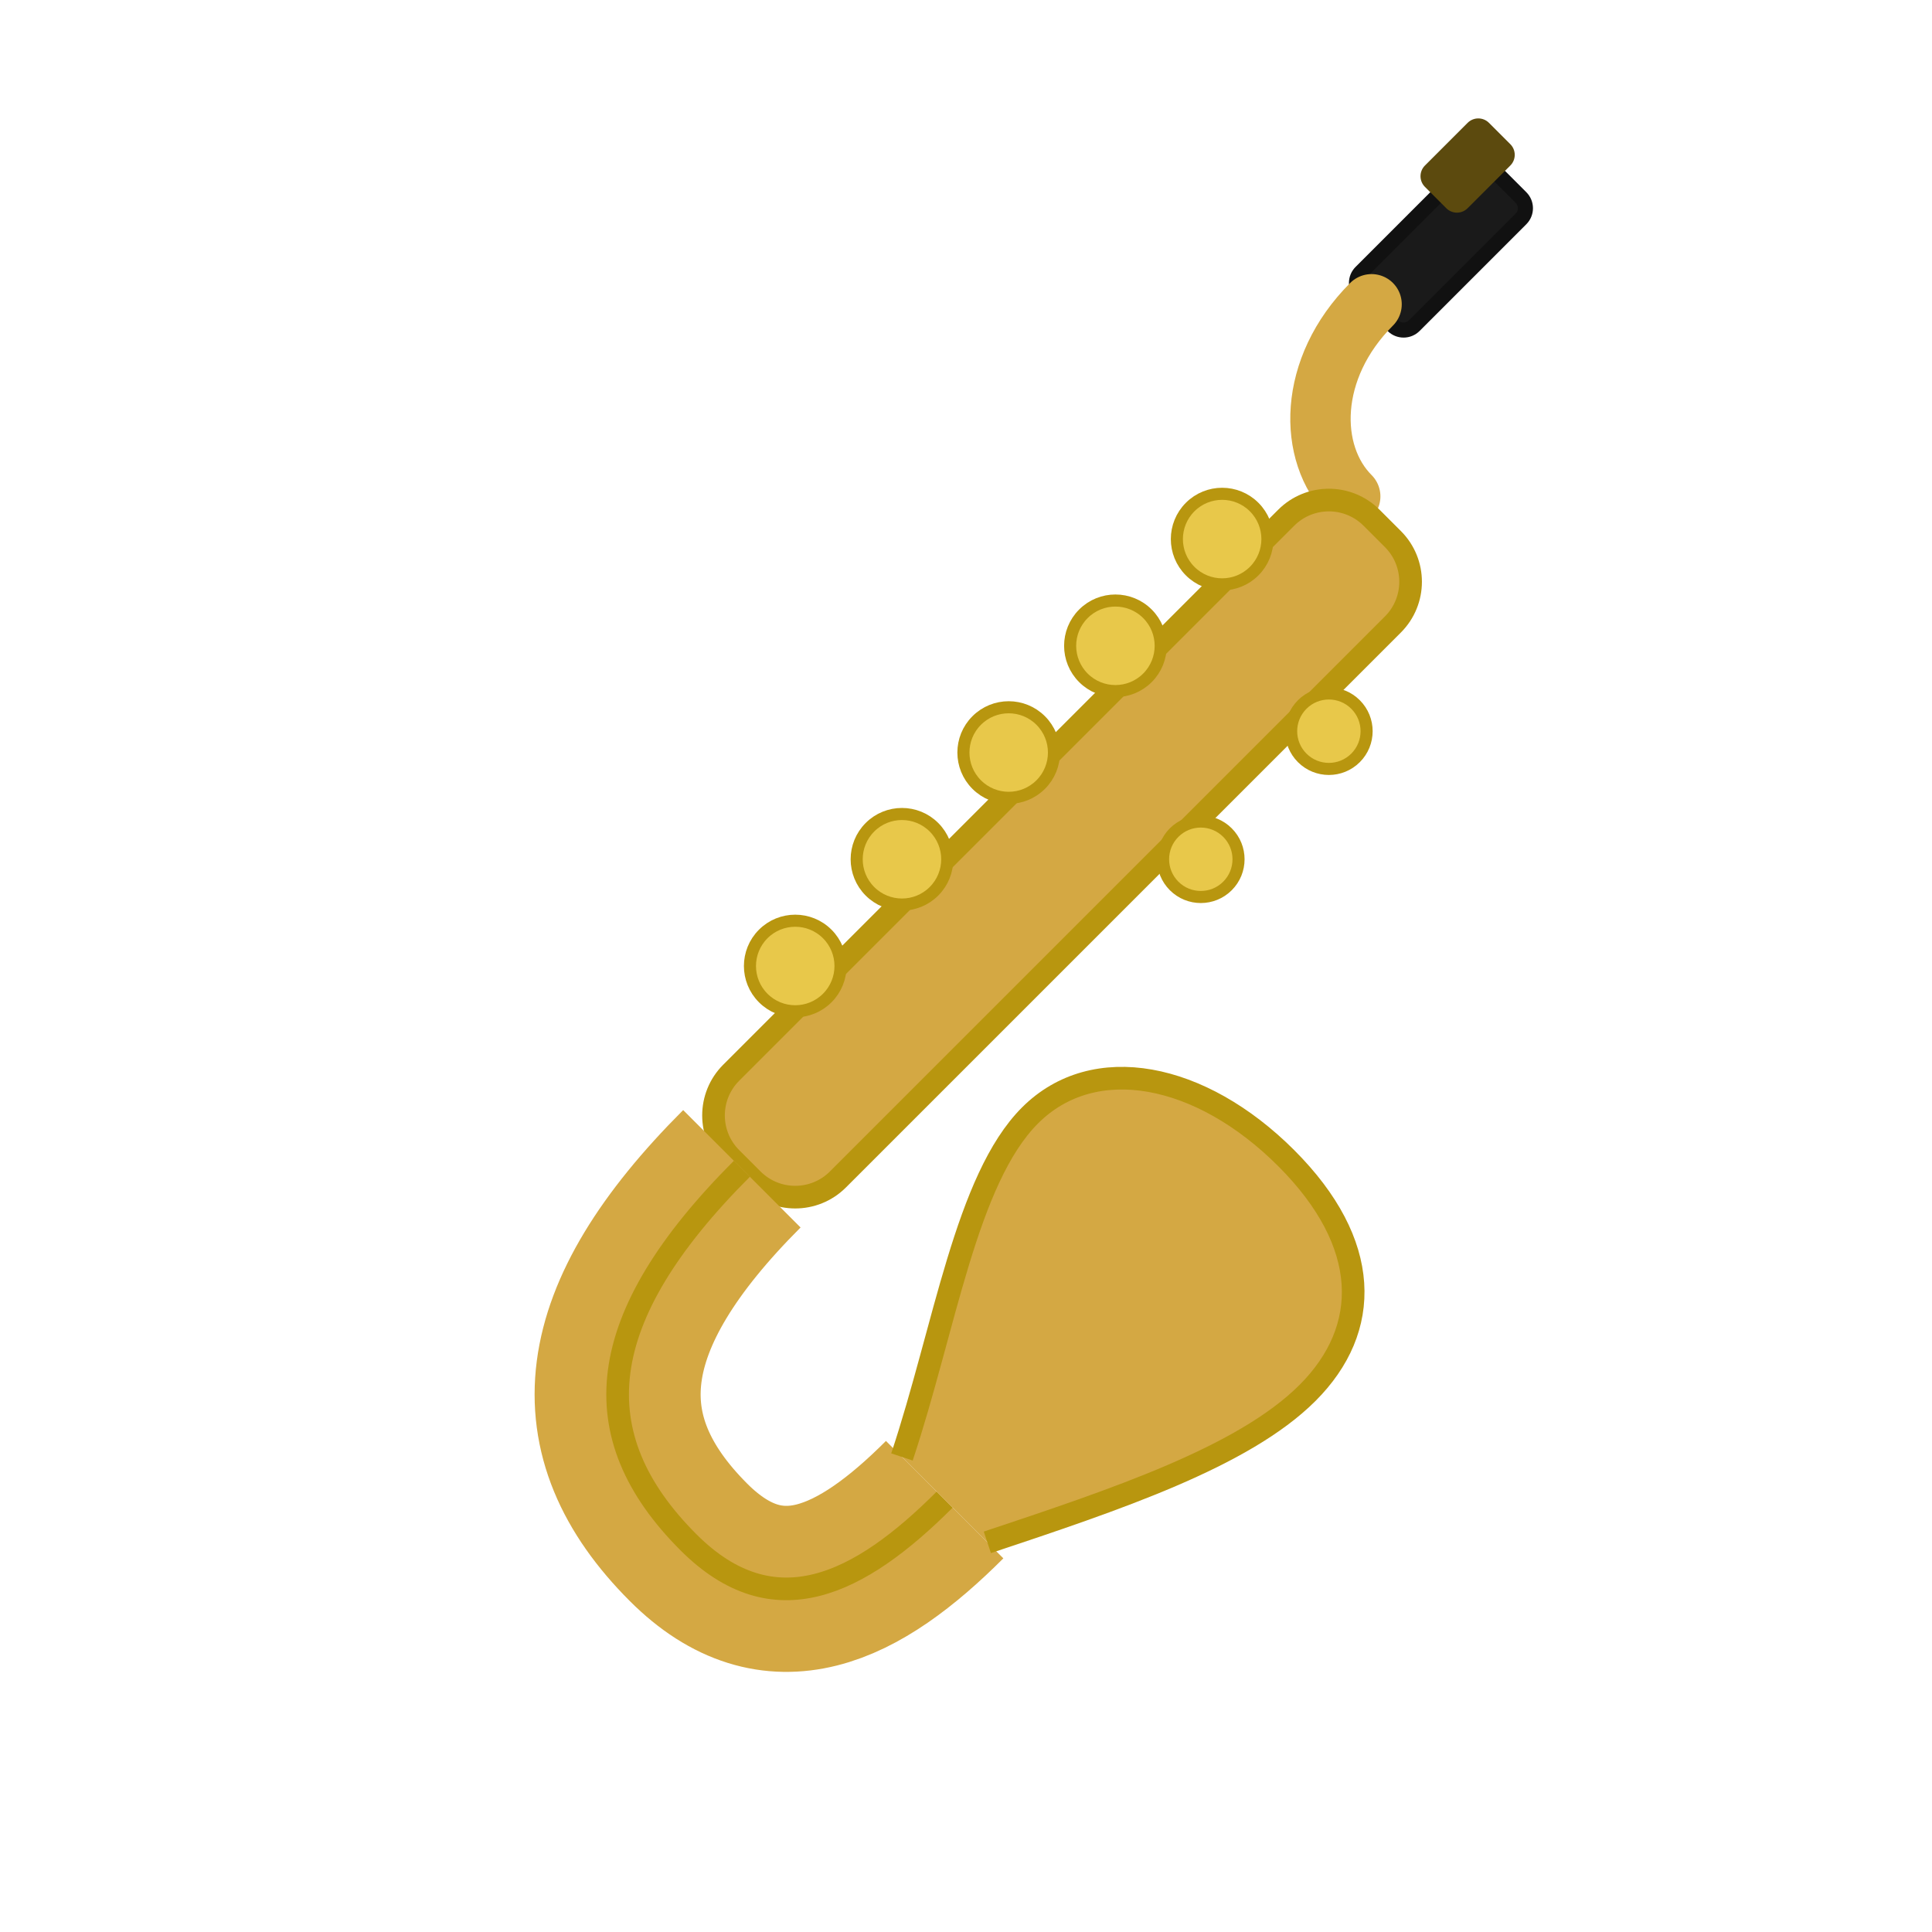
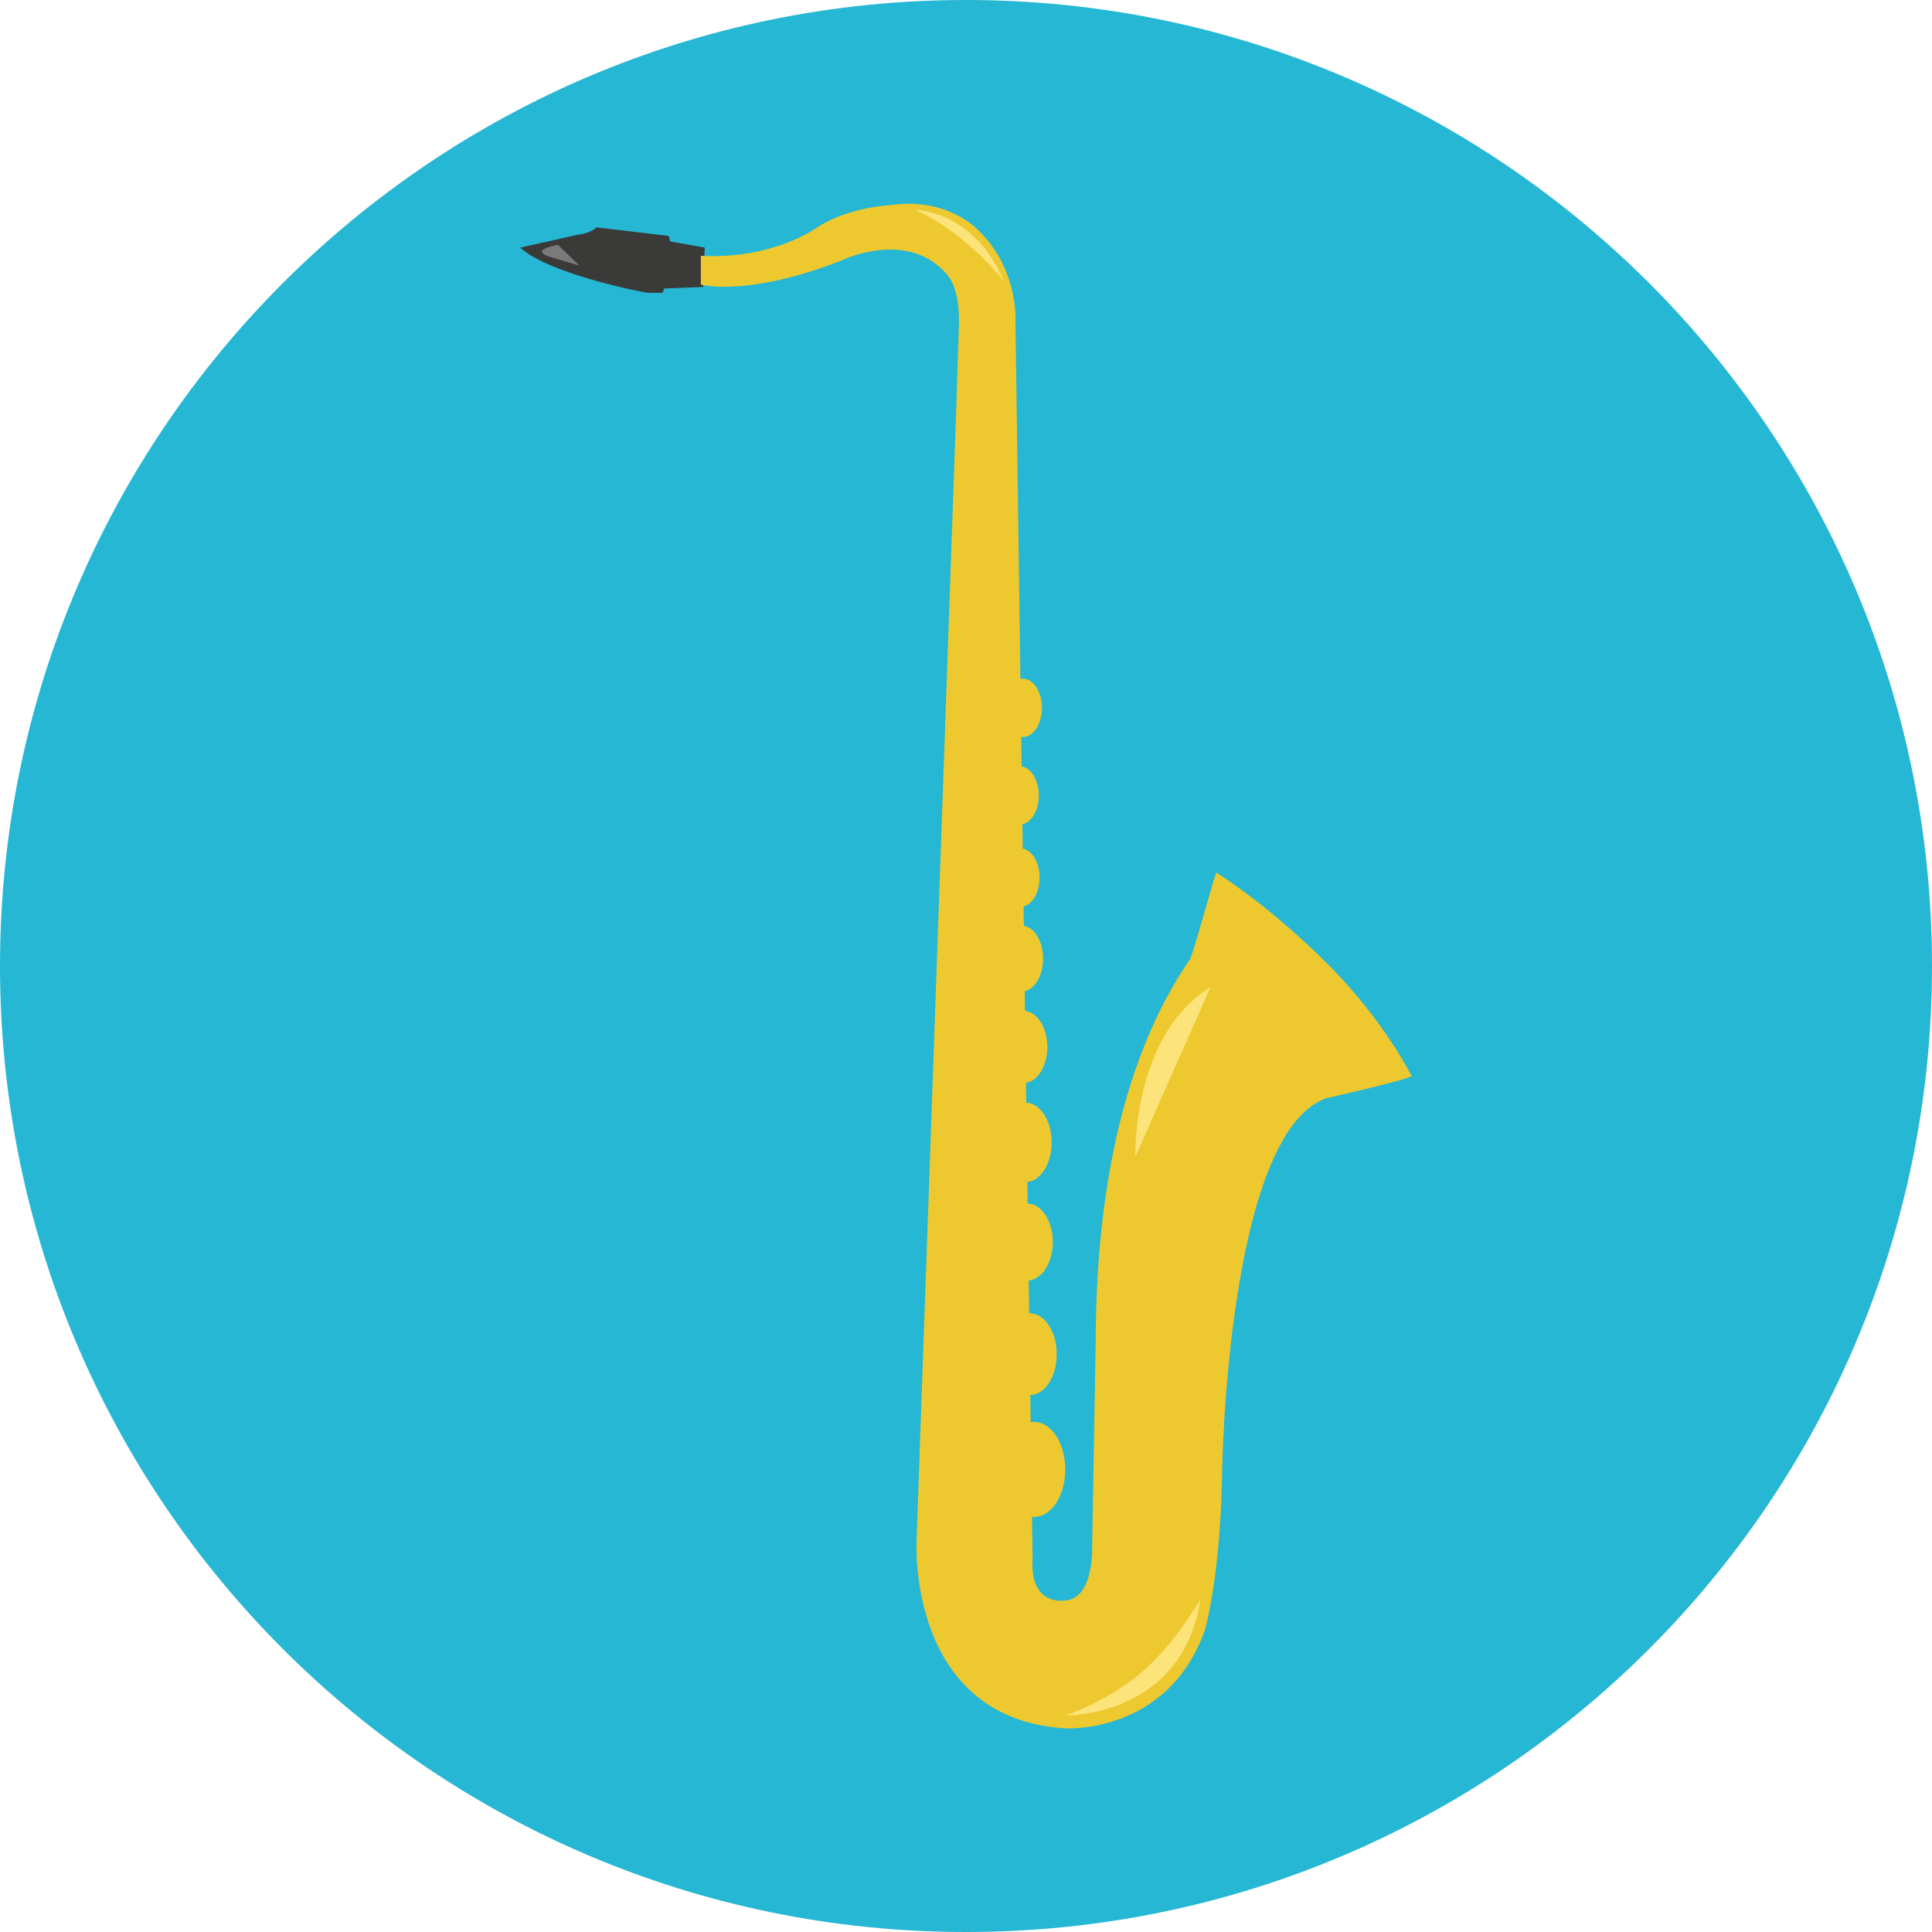
- <svg xmlns="http://www.w3.org/2000/svg" viewBox="0 0 128 128" width="128" height="128">
-   <g transform="rotate(45, 64, 64)">
-     <rect x="50" y="2" width="5" height="12" rx="1" fill="#1A1A1A" stroke="#111" stroke-width="1" />
-     <rect x="48" y="0" width="4" height="6" rx="1" fill="#5C4A0E" />
-     <path d="M 52 14 C 52 20, 56 24, 60 24" fill="none" stroke="#D4A843" stroke-width="4" stroke-linecap="round" />
-     <rect x="58" y="24" width="10" height="60" rx="4" fill="#D4A843" stroke="#B8960F" stroke-width="1.5" />
-     <path d="M 63 84 C 63 98, 68 104, 78 104 C 86 104, 88 98, 88 90" fill="none" stroke="#D4A843" stroke-width="11" />
-     <path d="M 63 84 C 63 98, 68 104, 78 104 C 86 104, 88 98, 88 90" fill="none" stroke="#B8960F" stroke-width="1.5" />
-     <path d="       M 84 90       C 80 82, 74 74, 74 68       C 74 62, 80 58, 88 58       C 96 58, 100 62, 100 68       C 100 74, 96 82, 92 90     " fill="#D4A843" stroke="#B8960F" stroke-width="1.5" />
-     <circle cx="56" cy="32" r="3" fill="#E8C84A" stroke="#B8960F" stroke-width="0.8" />
-     <circle cx="56" cy="42" r="3" fill="#E8C84A" stroke="#B8960F" stroke-width="0.8" />
-     <circle cx="56" cy="52" r="3" fill="#E8C84A" stroke="#B8960F" stroke-width="0.8" />
-     <circle cx="56" cy="62" r="3" fill="#E8C84A" stroke="#B8960F" stroke-width="0.8" />
-     <circle cx="56" cy="72" r="3" fill="#E8C84A" stroke="#B8960F" stroke-width="0.8" />
-     <circle cx="70" cy="36" r="2.5" fill="#E8C84A" stroke="#B8960F" stroke-width="0.8" />
-     <circle cx="70" cy="48" r="2.5" fill="#E8C84A" stroke="#B8960F" stroke-width="0.8" />
+ <svg xmlns="http://www.w3.org/2000/svg" height="800px" width="800px" version="1.1" id="Layer_1" viewBox="0 0 496.2 496.2" xml:space="preserve">
+   <path style="fill:#25B7D3;" d="M496.2,248.1C496.2,111.1,385.1,0,248.1,0S0,111.1,0,248.1s111.1,248.1,248.1,248.1  S496.2,385.1,496.2,248.1z" />
+   <path style="fill:#3A3A38;" d="M133.6,63.6l14.7-3.3c0,0,3.3-0.3,4.9-1.9l18.6,2.2l0.3,1.4l8.9,1.6l-0.4,10.1l-10,0.4l-0.4,1.1h-3.8  C166.3,75.3,141.3,70.6,133.6,63.6z" />
+   <g>
+     <path style="fill:#EDC92F;" d="M180,65.7v7.4c0,0,11.9,3.3,36.1-6.2c0,0,15.9-7.8,26.2,2.6c1.8,1.8,4,4.6,4,13.2l-0.8,25   l-10.1,288.1c0,0-2.5,45.6,38.2,48.1c0,0,26.3,1.6,35.8-25.1c0,0,4.1-13.2,4.5-41.5c0,0,1.3-85.9,26.6-95.2c0,0,22.5-5.1,22-5.8   c-0.1-0.2-7-14.2-21.5-28.7c-15.3-15.3-28.6-23.5-28.6-23.5c-0.5,0.7-6,21.2-6.8,22.3c-16.9,24.6-24.2,59.1-24.2,99.1l-0.9,51.3   c0,0,0.7,14.1-7.3,14.3c0,0-8.8,1.3-8-10.8l-4.4-318.2c0,0,0.7-13.5-10-23.4c0,0-7.9-8.2-22.2-6c0,0-10.3,0.4-18.4,5.5   C210.3,58.1,199.1,66.7,180,65.7z" />
+     <ellipse style="fill:#EDC92F;" cx="262.3" cy="246.2" rx="5.6" ry="8.5" />
+     <ellipse style="fill:#EDC92F;" cx="262.1" cy="225.4" rx="4.9" ry="7.5" />
+     <ellipse style="fill:#EDC92F;" cx="262.8" cy="268.9" rx="6.2" ry="9.3" />
+     <ellipse style="fill:#EDC92F;" cx="263.4" cy="293.4" rx="6.7" ry="10.2" />
+     <ellipse style="fill:#EDC92F;" cx="263.8" cy="319" rx="6.6" ry="9.9" />
+     <ellipse style="fill:#EDC92F;" cx="264.5" cy="347.8" rx="6.9" ry="10.5" />
+     <ellipse style="fill:#EDC92F;" cx="265.6" cy="377.4" rx="8" ry="12.2" />
+     <ellipse style="fill:#EDC92F;" cx="261.9" cy="204.3" rx="4.9" ry="7.5" />
+     <ellipse style="fill:#EDC92F;" cx="262.7" cy="181.8" rx="4.9" ry="7.5" />
  </g>
+   <g>
+     <path style="fill:#FCE37A;" d="M291.6,297.1c0,0-1-31,19.3-43.6L291.6,297.1z" />
+     <path style="fill:#FCE37A;" d="M273.6,440.6c0,0,30.1,0.5,34.7-29.8c0,0-7.2,12.4-15.9,19.4C283.6,437.3,273.6,440.6,273.6,440.6z" />
+     <path style="fill:#FCE37A;" d="M235,53.9c0,0,15.2,0,22.9,18.5c0,0-3.5-5-10.9-11C239.5,55.5,235,53.9,235,53.9z" />
+   </g>
+   <path style="fill:#7A7A7A;" d="M143.3,62.9c0,0-8,1.3-1.7,3.2l7.2,2.1L143.3,62.9z" />
</svg>
